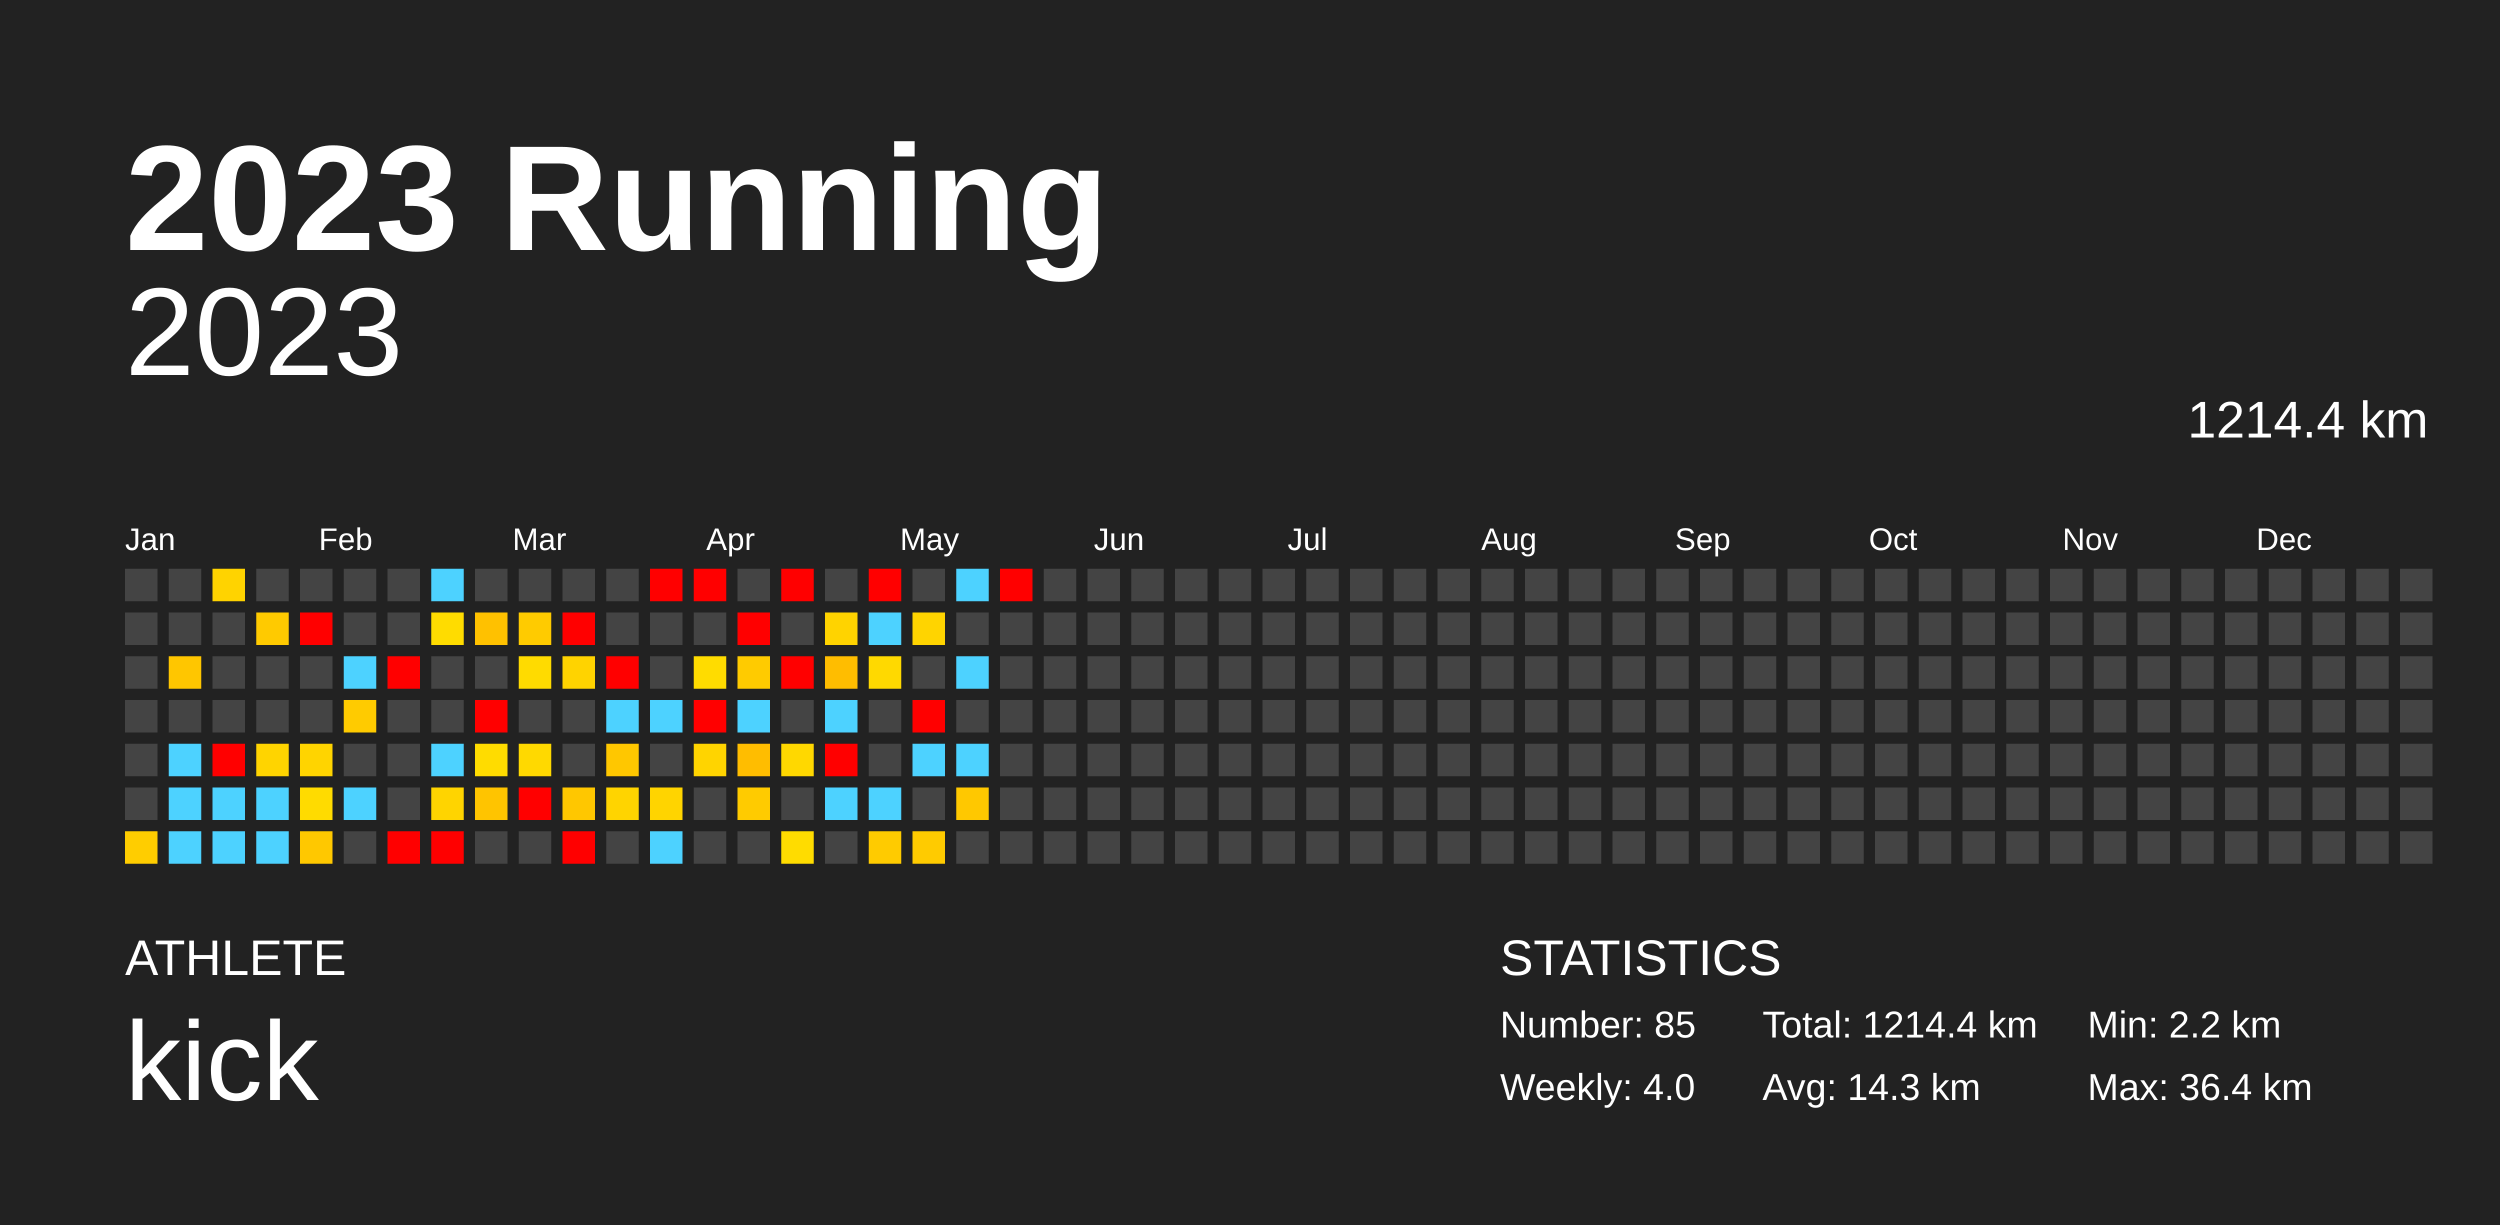
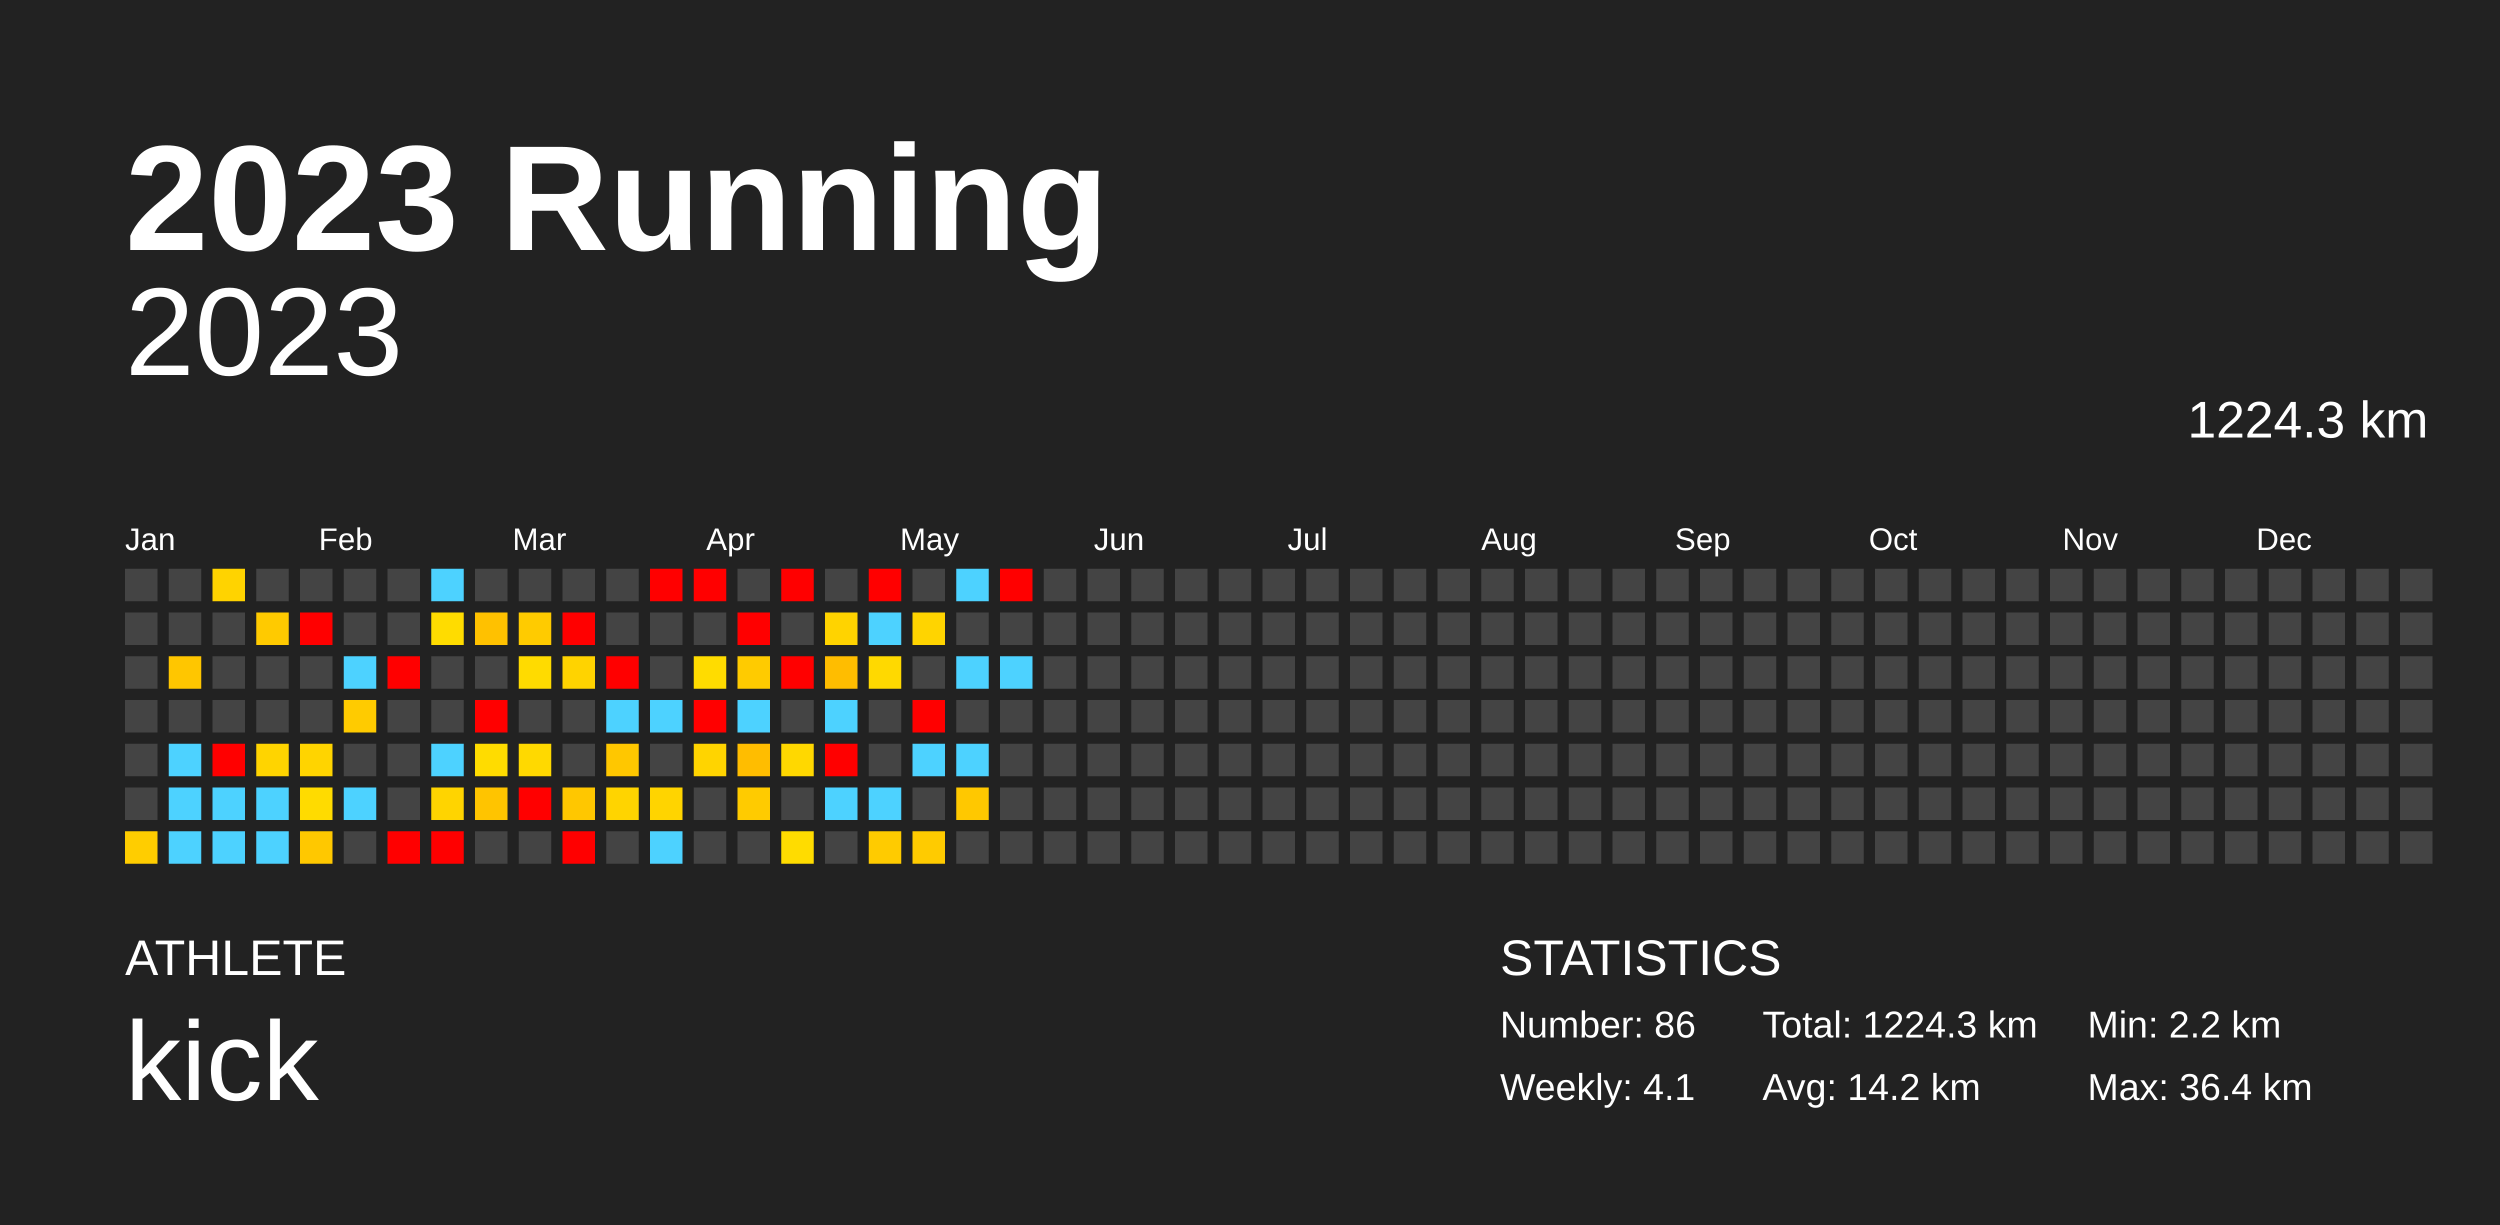
<svg xmlns="http://www.w3.org/2000/svg" baseProfile="full" height="98mm" version="1.1" viewBox="0,0,200,98" width="200mm">
  <defs />
  <rect fill="#222222" height="98" width="200" x="0" y="0" />
  <text fill="#FFFFFF" style="font-size:12px; font-family:Arial; font-weight:bold;" x="10" y="20">2023 Running</text>
  <text fill="#FFFFFF" style="font-size:4px; font-family:Arial" x="10" y="78">ATHLETE</text>
  <text fill="#FFFFFF" style="font-size:9px; font-family:Arial" x="10" y="88">kick</text>
  <text fill="#FFFFFF" style="font-size:4px; font-family:Arial" x="120" y="78">STATISTICS</text>
-   <text fill="#FFFFFF" style="font-size:3px; font-family:Arial" x="120" y="83">Number: 85</text>
-   <text fill="#FFFFFF" style="font-size:3px; font-family:Arial" x="120" y="88">Weekly: 4.0</text>
-   <text fill="#FFFFFF" style="font-size:3px; font-family:Arial" x="141" y="83">Total: 1214.4 km</text>
-   <text fill="#FFFFFF" style="font-size:3px; font-family:Arial" x="141" y="88">Avg: 14.3 km</text>
+   <text fill="#FFFFFF" style="font-size:3px; font-family:Arial" x="120" y="83">Number: 86</text>
+   <text fill="#FFFFFF" style="font-size:3px; font-family:Arial" x="120" y="88">Weekly: 4.1</text>
+   <text fill="#FFFFFF" style="font-size:3px; font-family:Arial" x="141" y="83">Total: 1224.3 km</text>
+   <text fill="#FFFFFF" style="font-size:3px; font-family:Arial" x="141" y="88">Avg: 14.2 km</text>
  <text fill="#FFFFFF" style="font-size:3px; font-family:Arial" x="167" y="83">Min: 2.2 km</text>
  <text fill="#FFFFFF" style="font-size:3px; font-family:Arial" x="167" y="88">Max: 36.4 km</text>
  <text alignment-baseline="hanging" fill="#FFFFFF" style="font-size:10.0px; font-family:Arial;" x="10" y="30">2023</text>
-   <text alignment-baseline="hanging" fill="#FFFFFF" style="font-size:4.125px; font-family:Arial;" x="175" y="35">1214.4 km</text>
+   <text alignment-baseline="hanging" fill="#FFFFFF" style="font-size:4.125px; font-family:Arial;" x="175" y="35">1224.3 km</text>
  <text fill="#FFFFFF" style="font-size:2.5px; font-family:Arial" x="10.0" y="44">Jan</text>
  <text fill="#FFFFFF" style="font-size:2.5px; font-family:Arial" x="25.5" y="44">Feb</text>
  <text fill="#FFFFFF" style="font-size:2.5px; font-family:Arial" x="41.0" y="44">Mar</text>
  <text fill="#FFFFFF" style="font-size:2.5px; font-family:Arial" x="56.5" y="44">Apr</text>
  <text fill="#FFFFFF" style="font-size:2.5px; font-family:Arial" x="72.0" y="44">May</text>
  <text fill="#FFFFFF" style="font-size:2.5px; font-family:Arial" x="87.5" y="44">Jun</text>
  <text fill="#FFFFFF" style="font-size:2.5px; font-family:Arial" x="103.0" y="44">Jul</text>
  <text fill="#FFFFFF" style="font-size:2.5px; font-family:Arial" x="118.5" y="44">Aug</text>
  <text fill="#FFFFFF" style="font-size:2.5px; font-family:Arial" x="134.0" y="44">Sep</text>
  <text fill="#FFFFFF" style="font-size:2.5px; font-family:Arial" x="149.5" y="44">Oct</text>
  <text fill="#FFFFFF" style="font-size:2.5px; font-family:Arial" x="165.0" y="44">Nov</text>
  <text fill="#FFFFFF" style="font-size:2.5px; font-family:Arial" x="180.5" y="44">Dec</text>
  <rect fill="#444444" height="2.6" width="2.6" x="10.0" y="45.5" />
  <rect fill="#444444" height="2.6" width="2.6" x="10.0" y="49.0" />
  <rect fill="#444444" height="2.6" width="2.6" x="10.0" y="52.5" />
  <rect fill="#444444" height="2.6" width="2.6" x="10.0" y="56.0" />
  <rect fill="#444444" height="2.6" width="2.6" x="10.0" y="59.5" />
  <rect fill="#444444" height="2.6" width="2.6" x="10.0" y="63.0" />
  <rect fill="#ffcd00" height="2.6" width="2.6" x="10.0" y="66.5" />
  <rect fill="#444444" height="2.6" width="2.6" x="13.5" y="45.5" />
  <rect fill="#444444" height="2.6" width="2.6" x="13.5" y="49.0" />
  <rect fill="#ffc600" height="2.6" width="2.6" x="13.5" y="52.5" />
  <rect fill="#444444" height="2.6" width="2.6" x="13.5" y="56.0" />
  <rect fill="#4dd2ff" height="2.6" width="2.6" x="13.5" y="59.5" />
  <rect fill="#4dd2ff" height="2.6" width="2.6" x="13.5" y="63.0" />
  <rect fill="#4dd2ff" height="2.6" width="2.6" x="13.5" y="66.5" />
  <rect fill="#ffd300" height="2.6" width="2.6" x="17.0" y="45.5" />
  <rect fill="#444444" height="2.6" width="2.6" x="17.0" y="49.0" />
  <rect fill="#444444" height="2.6" width="2.6" x="17.0" y="52.5" />
  <rect fill="#444444" height="2.6" width="2.6" x="17.0" y="56.0" />
  <rect fill="red" height="2.6" width="2.6" x="17.0" y="59.5" />
  <rect fill="#4dd2ff" height="2.6" width="2.6" x="17.0" y="63.0" />
  <rect fill="#4dd2ff" height="2.6" width="2.6" x="17.0" y="66.5" />
  <rect fill="#444444" height="2.6" width="2.6" x="20.5" y="45.5" />
  <rect fill="#ffca00" height="2.6" width="2.6" x="20.5" y="49.0" />
  <rect fill="#444444" height="2.6" width="2.6" x="20.5" y="52.5" />
  <rect fill="#444444" height="2.6" width="2.6" x="20.5" y="56.0" />
  <rect fill="#ffd400" height="2.6" width="2.6" x="20.5" y="59.5" />
  <rect fill="#4dd2ff" height="2.6" width="2.6" x="20.5" y="63.0" />
  <rect fill="#4dd2ff" height="2.6" width="2.6" x="20.5" y="66.5" />
  <rect fill="#444444" height="2.6" width="2.6" x="24.0" y="45.5" />
  <rect fill="red" height="2.6" width="2.6" x="24.0" y="49.0" />
  <rect fill="#444444" height="2.6" width="2.6" x="24.0" y="52.5" />
  <rect fill="#444444" height="2.6" width="2.6" x="24.0" y="56.0" />
  <rect fill="#ffd400" height="2.6" width="2.6" x="24.0" y="59.5" />
  <rect fill="#ffdb00" height="2.6" width="2.6" x="24.0" y="63.0" />
  <rect fill="#ffc800" height="2.6" width="2.6" x="24.0" y="66.5" />
  <rect fill="#444444" height="2.6" width="2.6" x="27.5" y="45.5" />
  <rect fill="#444444" height="2.6" width="2.6" x="27.5" y="49.0" />
  <rect fill="#4dd2ff" height="2.6" width="2.6" x="27.5" y="52.5" />
  <rect fill="#ffcb00" height="2.6" width="2.6" x="27.5" y="56.0" />
  <rect fill="#444444" height="2.6" width="2.6" x="27.5" y="59.5" />
  <rect fill="#4dd2ff" height="2.6" width="2.6" x="27.5" y="63.0" />
  <rect fill="#444444" height="2.6" width="2.6" x="27.5" y="66.5" />
  <rect fill="#444444" height="2.6" width="2.6" x="31.0" y="45.5" />
  <rect fill="#444444" height="2.6" width="2.6" x="31.0" y="49.0" />
  <rect fill="red" height="2.6" width="2.6" x="31.0" y="52.5" />
  <rect fill="#444444" height="2.6" width="2.6" x="31.0" y="56.0" />
  <rect fill="#444444" height="2.6" width="2.6" x="31.0" y="59.5" />
  <rect fill="#444444" height="2.6" width="2.6" x="31.0" y="63.0" />
  <rect fill="red" height="2.6" width="2.6" x="31.0" y="66.5" />
  <rect fill="#4dd2ff" height="2.6" width="2.6" x="34.5" y="45.5" />
  <rect fill="#ffdc00" height="2.6" width="2.6" x="34.5" y="49.0" />
  <rect fill="#444444" height="2.6" width="2.6" x="34.5" y="52.5" />
  <rect fill="#444444" height="2.6" width="2.6" x="34.5" y="56.0" />
  <rect fill="#4dd2ff" height="2.6" width="2.6" x="34.5" y="59.5" />
  <rect fill="#ffd400" height="2.6" width="2.6" x="34.5" y="63.0" />
  <rect fill="red" height="2.6" width="2.6" x="34.5" y="66.5" />
  <rect fill="#444444" height="2.6" width="2.6" x="38.0" y="45.5" />
  <rect fill="#ffc100" height="2.6" width="2.6" x="38.0" y="49.0" />
  <rect fill="#444444" height="2.6" width="2.6" x="38.0" y="52.5" />
  <rect fill="red" height="2.6" width="2.6" x="38.0" y="56.0" />
  <rect fill="#ffdc00" height="2.6" width="2.6" x="38.0" y="59.5" />
  <rect fill="#ffc400" height="2.6" width="2.6" x="38.0" y="63.0" />
  <rect fill="#444444" height="2.6" width="2.6" x="38.0" y="66.5" />
  <rect fill="#444444" height="2.6" width="2.6" x="41.5" y="45.5" />
  <rect fill="#ffcb00" height="2.6" width="2.6" x="41.5" y="49.0" />
  <rect fill="#ffdb00" height="2.6" width="2.6" x="41.5" y="52.5" />
  <rect fill="#444444" height="2.6" width="2.6" x="41.5" y="56.0" />
  <rect fill="#ffd900" height="2.6" width="2.6" x="41.5" y="59.5" />
  <rect fill="red" height="2.6" width="2.6" x="41.5" y="63.0" />
  <rect fill="#444444" height="2.6" width="2.6" x="41.5" y="66.5" />
  <rect fill="#444444" height="2.6" width="2.6" x="45.0" y="45.5" />
  <rect fill="red" height="2.6" width="2.6" x="45.0" y="49.0" />
  <rect fill="#ffd300" height="2.6" width="2.6" x="45.0" y="52.5" />
  <rect fill="#444444" height="2.6" width="2.6" x="45.0" y="56.0" />
  <rect fill="#444444" height="2.6" width="2.6" x="45.0" y="59.5" />
  <rect fill="#ffc700" height="2.6" width="2.6" x="45.0" y="63.0" />
  <rect fill="red" height="2.6" width="2.6" x="45.0" y="66.5" />
  <rect fill="#444444" height="2.6" width="2.6" x="48.5" y="45.5" />
  <rect fill="#444444" height="2.6" width="2.6" x="48.5" y="49.0" />
  <rect fill="red" height="2.6" width="2.6" x="48.5" y="52.5" />
  <rect fill="#4dd2ff" height="2.6" width="2.6" x="48.5" y="56.0" />
  <rect fill="#ffc700" height="2.6" width="2.6" x="48.5" y="59.5" />
  <rect fill="#ffd400" height="2.6" width="2.6" x="48.5" y="63.0" />
  <rect fill="#444444" height="2.6" width="2.6" x="48.5" y="66.5" />
  <rect fill="red" height="2.6" width="2.6" x="52.0" y="45.5" />
  <rect fill="#444444" height="2.6" width="2.6" x="52.0" y="49.0" />
  <rect fill="#444444" height="2.6" width="2.6" x="52.0" y="52.5" />
  <rect fill="#4dd2ff" height="2.6" width="2.6" x="52.0" y="56.0" />
  <rect fill="#444444" height="2.6" width="2.6" x="52.0" y="59.5" />
  <rect fill="#ffd400" height="2.6" width="2.6" x="52.0" y="63.0" />
  <rect fill="#4dd2ff" height="2.6" width="2.6" x="52.0" y="66.5" />
  <rect fill="red" height="2.6" width="2.6" x="55.5" y="45.5" />
  <rect fill="#444444" height="2.6" width="2.6" x="55.5" y="49.0" />
  <rect fill="#ffdc00" height="2.6" width="2.6" x="55.5" y="52.5" />
  <rect fill="red" height="2.6" width="2.6" x="55.5" y="56.0" />
  <rect fill="#ffd400" height="2.6" width="2.6" x="55.5" y="59.5" />
  <rect fill="#444444" height="2.6" width="2.6" x="55.5" y="63.0" />
  <rect fill="#444444" height="2.6" width="2.6" x="55.5" y="66.5" />
  <rect fill="#444444" height="2.6" width="2.6" x="59.0" y="45.5" />
  <rect fill="red" height="2.6" width="2.6" x="59.0" y="49.0" />
  <rect fill="#ffcb00" height="2.6" width="2.6" x="59.0" y="52.5" />
  <rect fill="#4dd2ff" height="2.6" width="2.6" x="59.0" y="56.0" />
  <rect fill="#ffbd00" height="2.6" width="2.6" x="59.0" y="59.5" />
  <rect fill="#ffcb00" height="2.6" width="2.6" x="59.0" y="63.0" />
  <rect fill="#444444" height="2.6" width="2.6" x="59.0" y="66.5" />
  <rect fill="red" height="2.6" width="2.6" x="62.5" y="45.5" />
  <rect fill="#444444" height="2.6" width="2.6" x="62.5" y="49.0" />
  <rect fill="red" height="2.6" width="2.6" x="62.5" y="52.5" />
  <rect fill="#444444" height="2.6" width="2.6" x="62.5" y="56.0" />
  <rect fill="#ffd800" height="2.6" width="2.6" x="62.5" y="59.5" />
  <rect fill="#444444" height="2.6" width="2.6" x="62.5" y="63.0" />
  <rect fill="#ffdc00" height="2.6" width="2.6" x="62.5" y="66.5" />
  <rect fill="#444444" height="2.6" width="2.6" x="66.0" y="45.5" />
  <rect fill="#ffd300" height="2.6" width="2.6" x="66.0" y="49.0" />
  <rect fill="#ffbd00" height="2.6" width="2.6" x="66.0" y="52.5" />
  <rect fill="#4dd2ff" height="2.6" width="2.6" x="66.0" y="56.0" />
  <rect fill="red" height="2.6" width="2.6" x="66.0" y="59.5" />
  <rect fill="#4dd2ff" height="2.6" width="2.6" x="66.0" y="63.0" />
  <rect fill="#444444" height="2.6" width="2.6" x="66.0" y="66.5" />
  <rect fill="red" height="2.6" width="2.6" x="69.5" y="45.5" />
  <rect fill="#4dd2ff" height="2.6" width="2.6" x="69.5" y="49.0" />
  <rect fill="#ffd900" height="2.6" width="2.6" x="69.5" y="52.5" />
  <rect fill="#444444" height="2.6" width="2.6" x="69.5" y="56.0" />
  <rect fill="#444444" height="2.6" width="2.6" x="69.5" y="59.5" />
  <rect fill="#4dd2ff" height="2.6" width="2.6" x="69.5" y="63.0" />
  <rect fill="#ffcb00" height="2.6" width="2.6" x="69.5" y="66.5" />
  <rect fill="#444444" height="2.6" width="2.6" x="73.0" y="45.5" />
  <rect fill="#ffd400" height="2.6" width="2.6" x="73.0" y="49.0" />
  <rect fill="#444444" height="2.6" width="2.6" x="73.0" y="52.5" />
  <rect fill="red" height="2.6" width="2.6" x="73.0" y="56.0" />
  <rect fill="#4dd2ff" height="2.6" width="2.6" x="73.0" y="59.5" />
  <rect fill="#444444" height="2.6" width="2.6" x="73.0" y="63.0" />
  <rect fill="#ffcb00" height="2.6" width="2.6" x="73.0" y="66.5" />
  <rect fill="#4dd2ff" height="2.6" width="2.6" x="76.5" y="45.5" />
  <rect fill="#444444" height="2.6" width="2.6" x="76.5" y="49.0" />
  <rect fill="#4dd2ff" height="2.6" width="2.6" x="76.5" y="52.5" />
  <rect fill="#444444" height="2.6" width="2.6" x="76.5" y="56.0" />
  <rect fill="#4dd2ff" height="2.6" width="2.6" x="76.5" y="59.5" />
  <rect fill="#ffc800" height="2.6" width="2.6" x="76.5" y="63.0" />
  <rect fill="#444444" height="2.6" width="2.6" x="76.5" y="66.5" />
  <rect fill="red" height="2.6" width="2.6" x="80.0" y="45.5" />
  <rect fill="#444444" height="2.6" width="2.6" x="80.0" y="49.0" />
-   <rect fill="#444444" height="2.6" width="2.6" x="80.0" y="52.5" />
+   <rect fill="#4dd2ff" height="2.6" width="2.6" x="80.0" y="52.5" />
  <rect fill="#444444" height="2.6" width="2.6" x="80.0" y="56.0" />
  <rect fill="#444444" height="2.6" width="2.6" x="80.0" y="59.5" />
  <rect fill="#444444" height="2.6" width="2.6" x="80.0" y="63.0" />
  <rect fill="#444444" height="2.6" width="2.6" x="80.0" y="66.5" />
  <rect fill="#444444" height="2.6" width="2.6" x="83.5" y="45.5" />
  <rect fill="#444444" height="2.6" width="2.6" x="83.5" y="49.0" />
  <rect fill="#444444" height="2.6" width="2.6" x="83.5" y="52.5" />
  <rect fill="#444444" height="2.6" width="2.6" x="83.5" y="56.0" />
  <rect fill="#444444" height="2.6" width="2.6" x="83.5" y="59.5" />
  <rect fill="#444444" height="2.6" width="2.6" x="83.5" y="63.0" />
  <rect fill="#444444" height="2.6" width="2.6" x="83.5" y="66.5" />
  <rect fill="#444444" height="2.6" width="2.6" x="87.0" y="45.5" />
  <rect fill="#444444" height="2.6" width="2.6" x="87.0" y="49.0" />
  <rect fill="#444444" height="2.6" width="2.6" x="87.0" y="52.5" />
  <rect fill="#444444" height="2.6" width="2.6" x="87.0" y="56.0" />
  <rect fill="#444444" height="2.6" width="2.6" x="87.0" y="59.5" />
  <rect fill="#444444" height="2.6" width="2.6" x="87.0" y="63.0" />
  <rect fill="#444444" height="2.6" width="2.6" x="87.0" y="66.5" />
  <rect fill="#444444" height="2.6" width="2.6" x="90.5" y="45.5" />
  <rect fill="#444444" height="2.6" width="2.6" x="90.5" y="49.0" />
  <rect fill="#444444" height="2.6" width="2.6" x="90.5" y="52.5" />
  <rect fill="#444444" height="2.6" width="2.6" x="90.5" y="56.0" />
  <rect fill="#444444" height="2.6" width="2.6" x="90.5" y="59.5" />
  <rect fill="#444444" height="2.6" width="2.6" x="90.5" y="63.0" />
  <rect fill="#444444" height="2.6" width="2.6" x="90.5" y="66.5" />
  <rect fill="#444444" height="2.6" width="2.6" x="94.0" y="45.5" />
  <rect fill="#444444" height="2.6" width="2.6" x="94.0" y="49.0" />
  <rect fill="#444444" height="2.6" width="2.6" x="94.0" y="52.5" />
  <rect fill="#444444" height="2.6" width="2.6" x="94.0" y="56.0" />
  <rect fill="#444444" height="2.6" width="2.6" x="94.0" y="59.5" />
  <rect fill="#444444" height="2.6" width="2.6" x="94.0" y="63.0" />
  <rect fill="#444444" height="2.6" width="2.6" x="94.0" y="66.5" />
  <rect fill="#444444" height="2.6" width="2.6" x="97.5" y="45.5" />
  <rect fill="#444444" height="2.6" width="2.6" x="97.5" y="49.0" />
  <rect fill="#444444" height="2.6" width="2.6" x="97.5" y="52.5" />
  <rect fill="#444444" height="2.6" width="2.6" x="97.5" y="56.0" />
  <rect fill="#444444" height="2.6" width="2.6" x="97.5" y="59.5" />
  <rect fill="#444444" height="2.6" width="2.6" x="97.5" y="63.0" />
  <rect fill="#444444" height="2.6" width="2.6" x="97.5" y="66.5" />
  <rect fill="#444444" height="2.6" width="2.6" x="101.0" y="45.5" />
  <rect fill="#444444" height="2.6" width="2.6" x="101.0" y="49.0" />
  <rect fill="#444444" height="2.6" width="2.6" x="101.0" y="52.5" />
  <rect fill="#444444" height="2.6" width="2.6" x="101.0" y="56.0" />
  <rect fill="#444444" height="2.6" width="2.6" x="101.0" y="59.5" />
  <rect fill="#444444" height="2.6" width="2.6" x="101.0" y="63.0" />
  <rect fill="#444444" height="2.6" width="2.6" x="101.0" y="66.5" />
  <rect fill="#444444" height="2.6" width="2.6" x="104.5" y="45.5" />
  <rect fill="#444444" height="2.6" width="2.6" x="104.5" y="49.0" />
  <rect fill="#444444" height="2.6" width="2.6" x="104.5" y="52.5" />
  <rect fill="#444444" height="2.6" width="2.6" x="104.5" y="56.0" />
  <rect fill="#444444" height="2.6" width="2.6" x="104.5" y="59.5" />
  <rect fill="#444444" height="2.6" width="2.6" x="104.5" y="63.0" />
  <rect fill="#444444" height="2.6" width="2.6" x="104.5" y="66.5" />
  <rect fill="#444444" height="2.6" width="2.6" x="108.0" y="45.5" />
  <rect fill="#444444" height="2.6" width="2.6" x="108.0" y="49.0" />
  <rect fill="#444444" height="2.6" width="2.6" x="108.0" y="52.5" />
  <rect fill="#444444" height="2.6" width="2.6" x="108.0" y="56.0" />
  <rect fill="#444444" height="2.6" width="2.6" x="108.0" y="59.5" />
  <rect fill="#444444" height="2.6" width="2.6" x="108.0" y="63.0" />
  <rect fill="#444444" height="2.6" width="2.6" x="108.0" y="66.5" />
  <rect fill="#444444" height="2.6" width="2.6" x="111.5" y="45.5" />
  <rect fill="#444444" height="2.6" width="2.6" x="111.5" y="49.0" />
  <rect fill="#444444" height="2.6" width="2.6" x="111.5" y="52.5" />
  <rect fill="#444444" height="2.6" width="2.6" x="111.5" y="56.0" />
  <rect fill="#444444" height="2.6" width="2.6" x="111.5" y="59.5" />
  <rect fill="#444444" height="2.6" width="2.6" x="111.5" y="63.0" />
  <rect fill="#444444" height="2.6" width="2.6" x="111.5" y="66.5" />
  <rect fill="#444444" height="2.6" width="2.6" x="115.0" y="45.5" />
  <rect fill="#444444" height="2.6" width="2.6" x="115.0" y="49.0" />
  <rect fill="#444444" height="2.6" width="2.6" x="115.0" y="52.5" />
  <rect fill="#444444" height="2.6" width="2.6" x="115.0" y="56.0" />
  <rect fill="#444444" height="2.6" width="2.6" x="115.0" y="59.5" />
  <rect fill="#444444" height="2.6" width="2.6" x="115.0" y="63.0" />
  <rect fill="#444444" height="2.6" width="2.6" x="115.0" y="66.5" />
  <rect fill="#444444" height="2.6" width="2.6" x="118.5" y="45.5" />
  <rect fill="#444444" height="2.6" width="2.6" x="118.5" y="49.0" />
  <rect fill="#444444" height="2.6" width="2.6" x="118.5" y="52.5" />
  <rect fill="#444444" height="2.6" width="2.6" x="118.5" y="56.0" />
  <rect fill="#444444" height="2.6" width="2.6" x="118.5" y="59.5" />
  <rect fill="#444444" height="2.6" width="2.6" x="118.5" y="63.0" />
  <rect fill="#444444" height="2.6" width="2.6" x="118.5" y="66.5" />
  <rect fill="#444444" height="2.6" width="2.6" x="122.0" y="45.5" />
  <rect fill="#444444" height="2.6" width="2.6" x="122.0" y="49.0" />
  <rect fill="#444444" height="2.6" width="2.6" x="122.0" y="52.5" />
  <rect fill="#444444" height="2.6" width="2.6" x="122.0" y="56.0" />
  <rect fill="#444444" height="2.6" width="2.6" x="122.0" y="59.5" />
  <rect fill="#444444" height="2.6" width="2.6" x="122.0" y="63.0" />
  <rect fill="#444444" height="2.6" width="2.6" x="122.0" y="66.5" />
  <rect fill="#444444" height="2.6" width="2.6" x="125.5" y="45.5" />
  <rect fill="#444444" height="2.6" width="2.6" x="125.5" y="49.0" />
  <rect fill="#444444" height="2.6" width="2.6" x="125.5" y="52.5" />
  <rect fill="#444444" height="2.6" width="2.6" x="125.5" y="56.0" />
  <rect fill="#444444" height="2.6" width="2.6" x="125.5" y="59.5" />
  <rect fill="#444444" height="2.6" width="2.6" x="125.5" y="63.0" />
  <rect fill="#444444" height="2.6" width="2.6" x="125.5" y="66.5" />
  <rect fill="#444444" height="2.6" width="2.6" x="129.0" y="45.5" />
  <rect fill="#444444" height="2.6" width="2.6" x="129.0" y="49.0" />
  <rect fill="#444444" height="2.6" width="2.6" x="129.0" y="52.5" />
  <rect fill="#444444" height="2.6" width="2.6" x="129.0" y="56.0" />
  <rect fill="#444444" height="2.6" width="2.6" x="129.0" y="59.5" />
  <rect fill="#444444" height="2.6" width="2.6" x="129.0" y="63.0" />
  <rect fill="#444444" height="2.6" width="2.6" x="129.0" y="66.5" />
  <rect fill="#444444" height="2.6" width="2.6" x="132.5" y="45.5" />
  <rect fill="#444444" height="2.6" width="2.6" x="132.5" y="49.0" />
  <rect fill="#444444" height="2.6" width="2.6" x="132.5" y="52.5" />
  <rect fill="#444444" height="2.6" width="2.6" x="132.5" y="56.0" />
  <rect fill="#444444" height="2.6" width="2.6" x="132.5" y="59.5" />
  <rect fill="#444444" height="2.6" width="2.6" x="132.5" y="63.0" />
  <rect fill="#444444" height="2.6" width="2.6" x="132.5" y="66.5" />
  <rect fill="#444444" height="2.6" width="2.6" x="136.0" y="45.5" />
  <rect fill="#444444" height="2.6" width="2.6" x="136.0" y="49.0" />
  <rect fill="#444444" height="2.6" width="2.6" x="136.0" y="52.5" />
  <rect fill="#444444" height="2.6" width="2.6" x="136.0" y="56.0" />
  <rect fill="#444444" height="2.6" width="2.6" x="136.0" y="59.5" />
  <rect fill="#444444" height="2.6" width="2.6" x="136.0" y="63.0" />
  <rect fill="#444444" height="2.6" width="2.6" x="136.0" y="66.5" />
  <rect fill="#444444" height="2.6" width="2.6" x="139.5" y="45.5" />
  <rect fill="#444444" height="2.6" width="2.6" x="139.5" y="49.0" />
  <rect fill="#444444" height="2.6" width="2.6" x="139.5" y="52.5" />
  <rect fill="#444444" height="2.6" width="2.6" x="139.5" y="56.0" />
  <rect fill="#444444" height="2.6" width="2.6" x="139.5" y="59.5" />
  <rect fill="#444444" height="2.6" width="2.6" x="139.5" y="63.0" />
  <rect fill="#444444" height="2.6" width="2.6" x="139.5" y="66.5" />
  <rect fill="#444444" height="2.6" width="2.6" x="143.0" y="45.5" />
  <rect fill="#444444" height="2.6" width="2.6" x="143.0" y="49.0" />
  <rect fill="#444444" height="2.6" width="2.6" x="143.0" y="52.5" />
  <rect fill="#444444" height="2.6" width="2.6" x="143.0" y="56.0" />
  <rect fill="#444444" height="2.6" width="2.6" x="143.0" y="59.5" />
  <rect fill="#444444" height="2.6" width="2.6" x="143.0" y="63.0" />
  <rect fill="#444444" height="2.6" width="2.6" x="143.0" y="66.5" />
  <rect fill="#444444" height="2.6" width="2.6" x="146.5" y="45.5" />
  <rect fill="#444444" height="2.6" width="2.6" x="146.5" y="49.0" />
  <rect fill="#444444" height="2.6" width="2.6" x="146.5" y="52.5" />
  <rect fill="#444444" height="2.6" width="2.6" x="146.5" y="56.0" />
  <rect fill="#444444" height="2.6" width="2.6" x="146.5" y="59.5" />
  <rect fill="#444444" height="2.6" width="2.6" x="146.5" y="63.0" />
  <rect fill="#444444" height="2.6" width="2.6" x="146.5" y="66.5" />
  <rect fill="#444444" height="2.6" width="2.6" x="150.0" y="45.5" />
  <rect fill="#444444" height="2.6" width="2.6" x="150.0" y="49.0" />
  <rect fill="#444444" height="2.6" width="2.6" x="150.0" y="52.5" />
  <rect fill="#444444" height="2.6" width="2.6" x="150.0" y="56.0" />
  <rect fill="#444444" height="2.6" width="2.6" x="150.0" y="59.5" />
  <rect fill="#444444" height="2.6" width="2.6" x="150.0" y="63.0" />
  <rect fill="#444444" height="2.6" width="2.6" x="150.0" y="66.5" />
  <rect fill="#444444" height="2.6" width="2.6" x="153.5" y="45.5" />
  <rect fill="#444444" height="2.6" width="2.6" x="153.5" y="49.0" />
  <rect fill="#444444" height="2.6" width="2.6" x="153.5" y="52.5" />
  <rect fill="#444444" height="2.6" width="2.6" x="153.5" y="56.0" />
  <rect fill="#444444" height="2.6" width="2.6" x="153.5" y="59.5" />
  <rect fill="#444444" height="2.6" width="2.6" x="153.5" y="63.0" />
  <rect fill="#444444" height="2.6" width="2.6" x="153.5" y="66.5" />
  <rect fill="#444444" height="2.6" width="2.6" x="157.0" y="45.5" />
  <rect fill="#444444" height="2.6" width="2.6" x="157.0" y="49.0" />
  <rect fill="#444444" height="2.6" width="2.6" x="157.0" y="52.5" />
  <rect fill="#444444" height="2.6" width="2.6" x="157.0" y="56.0" />
  <rect fill="#444444" height="2.6" width="2.6" x="157.0" y="59.5" />
  <rect fill="#444444" height="2.6" width="2.6" x="157.0" y="63.0" />
  <rect fill="#444444" height="2.6" width="2.6" x="157.0" y="66.5" />
  <rect fill="#444444" height="2.6" width="2.6" x="160.5" y="45.5" />
  <rect fill="#444444" height="2.6" width="2.6" x="160.5" y="49.0" />
  <rect fill="#444444" height="2.6" width="2.6" x="160.5" y="52.5" />
  <rect fill="#444444" height="2.6" width="2.6" x="160.5" y="56.0" />
  <rect fill="#444444" height="2.6" width="2.6" x="160.5" y="59.5" />
  <rect fill="#444444" height="2.6" width="2.6" x="160.5" y="63.0" />
  <rect fill="#444444" height="2.6" width="2.6" x="160.5" y="66.5" />
  <rect fill="#444444" height="2.6" width="2.6" x="164.0" y="45.5" />
  <rect fill="#444444" height="2.6" width="2.6" x="164.0" y="49.0" />
  <rect fill="#444444" height="2.6" width="2.6" x="164.0" y="52.5" />
  <rect fill="#444444" height="2.6" width="2.6" x="164.0" y="56.0" />
  <rect fill="#444444" height="2.6" width="2.6" x="164.0" y="59.5" />
  <rect fill="#444444" height="2.6" width="2.6" x="164.0" y="63.0" />
  <rect fill="#444444" height="2.6" width="2.6" x="164.0" y="66.5" />
  <rect fill="#444444" height="2.6" width="2.6" x="167.5" y="45.5" />
  <rect fill="#444444" height="2.6" width="2.6" x="167.5" y="49.0" />
  <rect fill="#444444" height="2.6" width="2.6" x="167.5" y="52.5" />
  <rect fill="#444444" height="2.6" width="2.6" x="167.5" y="56.0" />
  <rect fill="#444444" height="2.6" width="2.6" x="167.5" y="59.5" />
  <rect fill="#444444" height="2.6" width="2.6" x="167.5" y="63.0" />
  <rect fill="#444444" height="2.6" width="2.6" x="167.5" y="66.5" />
  <rect fill="#444444" height="2.6" width="2.6" x="171.0" y="45.5" />
  <rect fill="#444444" height="2.6" width="2.6" x="171.0" y="49.0" />
  <rect fill="#444444" height="2.6" width="2.6" x="171.0" y="52.5" />
  <rect fill="#444444" height="2.6" width="2.6" x="171.0" y="56.0" />
  <rect fill="#444444" height="2.6" width="2.6" x="171.0" y="59.5" />
  <rect fill="#444444" height="2.6" width="2.6" x="171.0" y="63.0" />
  <rect fill="#444444" height="2.6" width="2.6" x="171.0" y="66.5" />
  <rect fill="#444444" height="2.6" width="2.6" x="174.5" y="45.5" />
  <rect fill="#444444" height="2.6" width="2.6" x="174.5" y="49.0" />
  <rect fill="#444444" height="2.6" width="2.6" x="174.5" y="52.5" />
  <rect fill="#444444" height="2.6" width="2.6" x="174.5" y="56.0" />
  <rect fill="#444444" height="2.6" width="2.6" x="174.5" y="59.5" />
  <rect fill="#444444" height="2.6" width="2.6" x="174.5" y="63.0" />
  <rect fill="#444444" height="2.6" width="2.6" x="174.5" y="66.5" />
  <rect fill="#444444" height="2.6" width="2.6" x="178.0" y="45.5" />
  <rect fill="#444444" height="2.6" width="2.6" x="178.0" y="49.0" />
  <rect fill="#444444" height="2.6" width="2.6" x="178.0" y="52.5" />
  <rect fill="#444444" height="2.6" width="2.6" x="178.0" y="56.0" />
  <rect fill="#444444" height="2.6" width="2.6" x="178.0" y="59.5" />
  <rect fill="#444444" height="2.6" width="2.6" x="178.0" y="63.0" />
  <rect fill="#444444" height="2.6" width="2.6" x="178.0" y="66.5" />
  <rect fill="#444444" height="2.6" width="2.6" x="181.5" y="45.5" />
  <rect fill="#444444" height="2.6" width="2.6" x="181.5" y="49.0" />
  <rect fill="#444444" height="2.6" width="2.6" x="181.5" y="52.5" />
  <rect fill="#444444" height="2.6" width="2.6" x="181.5" y="56.0" />
  <rect fill="#444444" height="2.6" width="2.6" x="181.5" y="59.5" />
  <rect fill="#444444" height="2.6" width="2.6" x="181.5" y="63.0" />
  <rect fill="#444444" height="2.6" width="2.6" x="181.5" y="66.5" />
  <rect fill="#444444" height="2.6" width="2.6" x="185.0" y="45.5" />
  <rect fill="#444444" height="2.6" width="2.6" x="185.0" y="49.0" />
  <rect fill="#444444" height="2.6" width="2.6" x="185.0" y="52.5" />
  <rect fill="#444444" height="2.6" width="2.6" x="185.0" y="56.0" />
  <rect fill="#444444" height="2.6" width="2.6" x="185.0" y="59.5" />
  <rect fill="#444444" height="2.6" width="2.6" x="185.0" y="63.0" />
  <rect fill="#444444" height="2.6" width="2.6" x="185.0" y="66.5" />
  <rect fill="#444444" height="2.6" width="2.6" x="188.5" y="45.5" />
  <rect fill="#444444" height="2.6" width="2.6" x="188.5" y="49.0" />
  <rect fill="#444444" height="2.6" width="2.6" x="188.5" y="52.5" />
  <rect fill="#444444" height="2.6" width="2.6" x="188.5" y="56.0" />
  <rect fill="#444444" height="2.6" width="2.6" x="188.5" y="59.5" />
  <rect fill="#444444" height="2.6" width="2.6" x="188.5" y="63.0" />
  <rect fill="#444444" height="2.6" width="2.6" x="188.5" y="66.5" />
  <rect fill="#444444" height="2.6" width="2.6" x="192.0" y="45.5" />
  <rect fill="#444444" height="2.6" width="2.6" x="192.0" y="49.0" />
  <rect fill="#444444" height="2.6" width="2.6" x="192.0" y="52.5" />
  <rect fill="#444444" height="2.6" width="2.6" x="192.0" y="56.0" />
  <rect fill="#444444" height="2.6" width="2.6" x="192.0" y="59.5" />
  <rect fill="#444444" height="2.6" width="2.6" x="192.0" y="63.0" />
  <rect fill="#444444" height="2.6" width="2.6" x="192.0" y="66.5" />
</svg>
